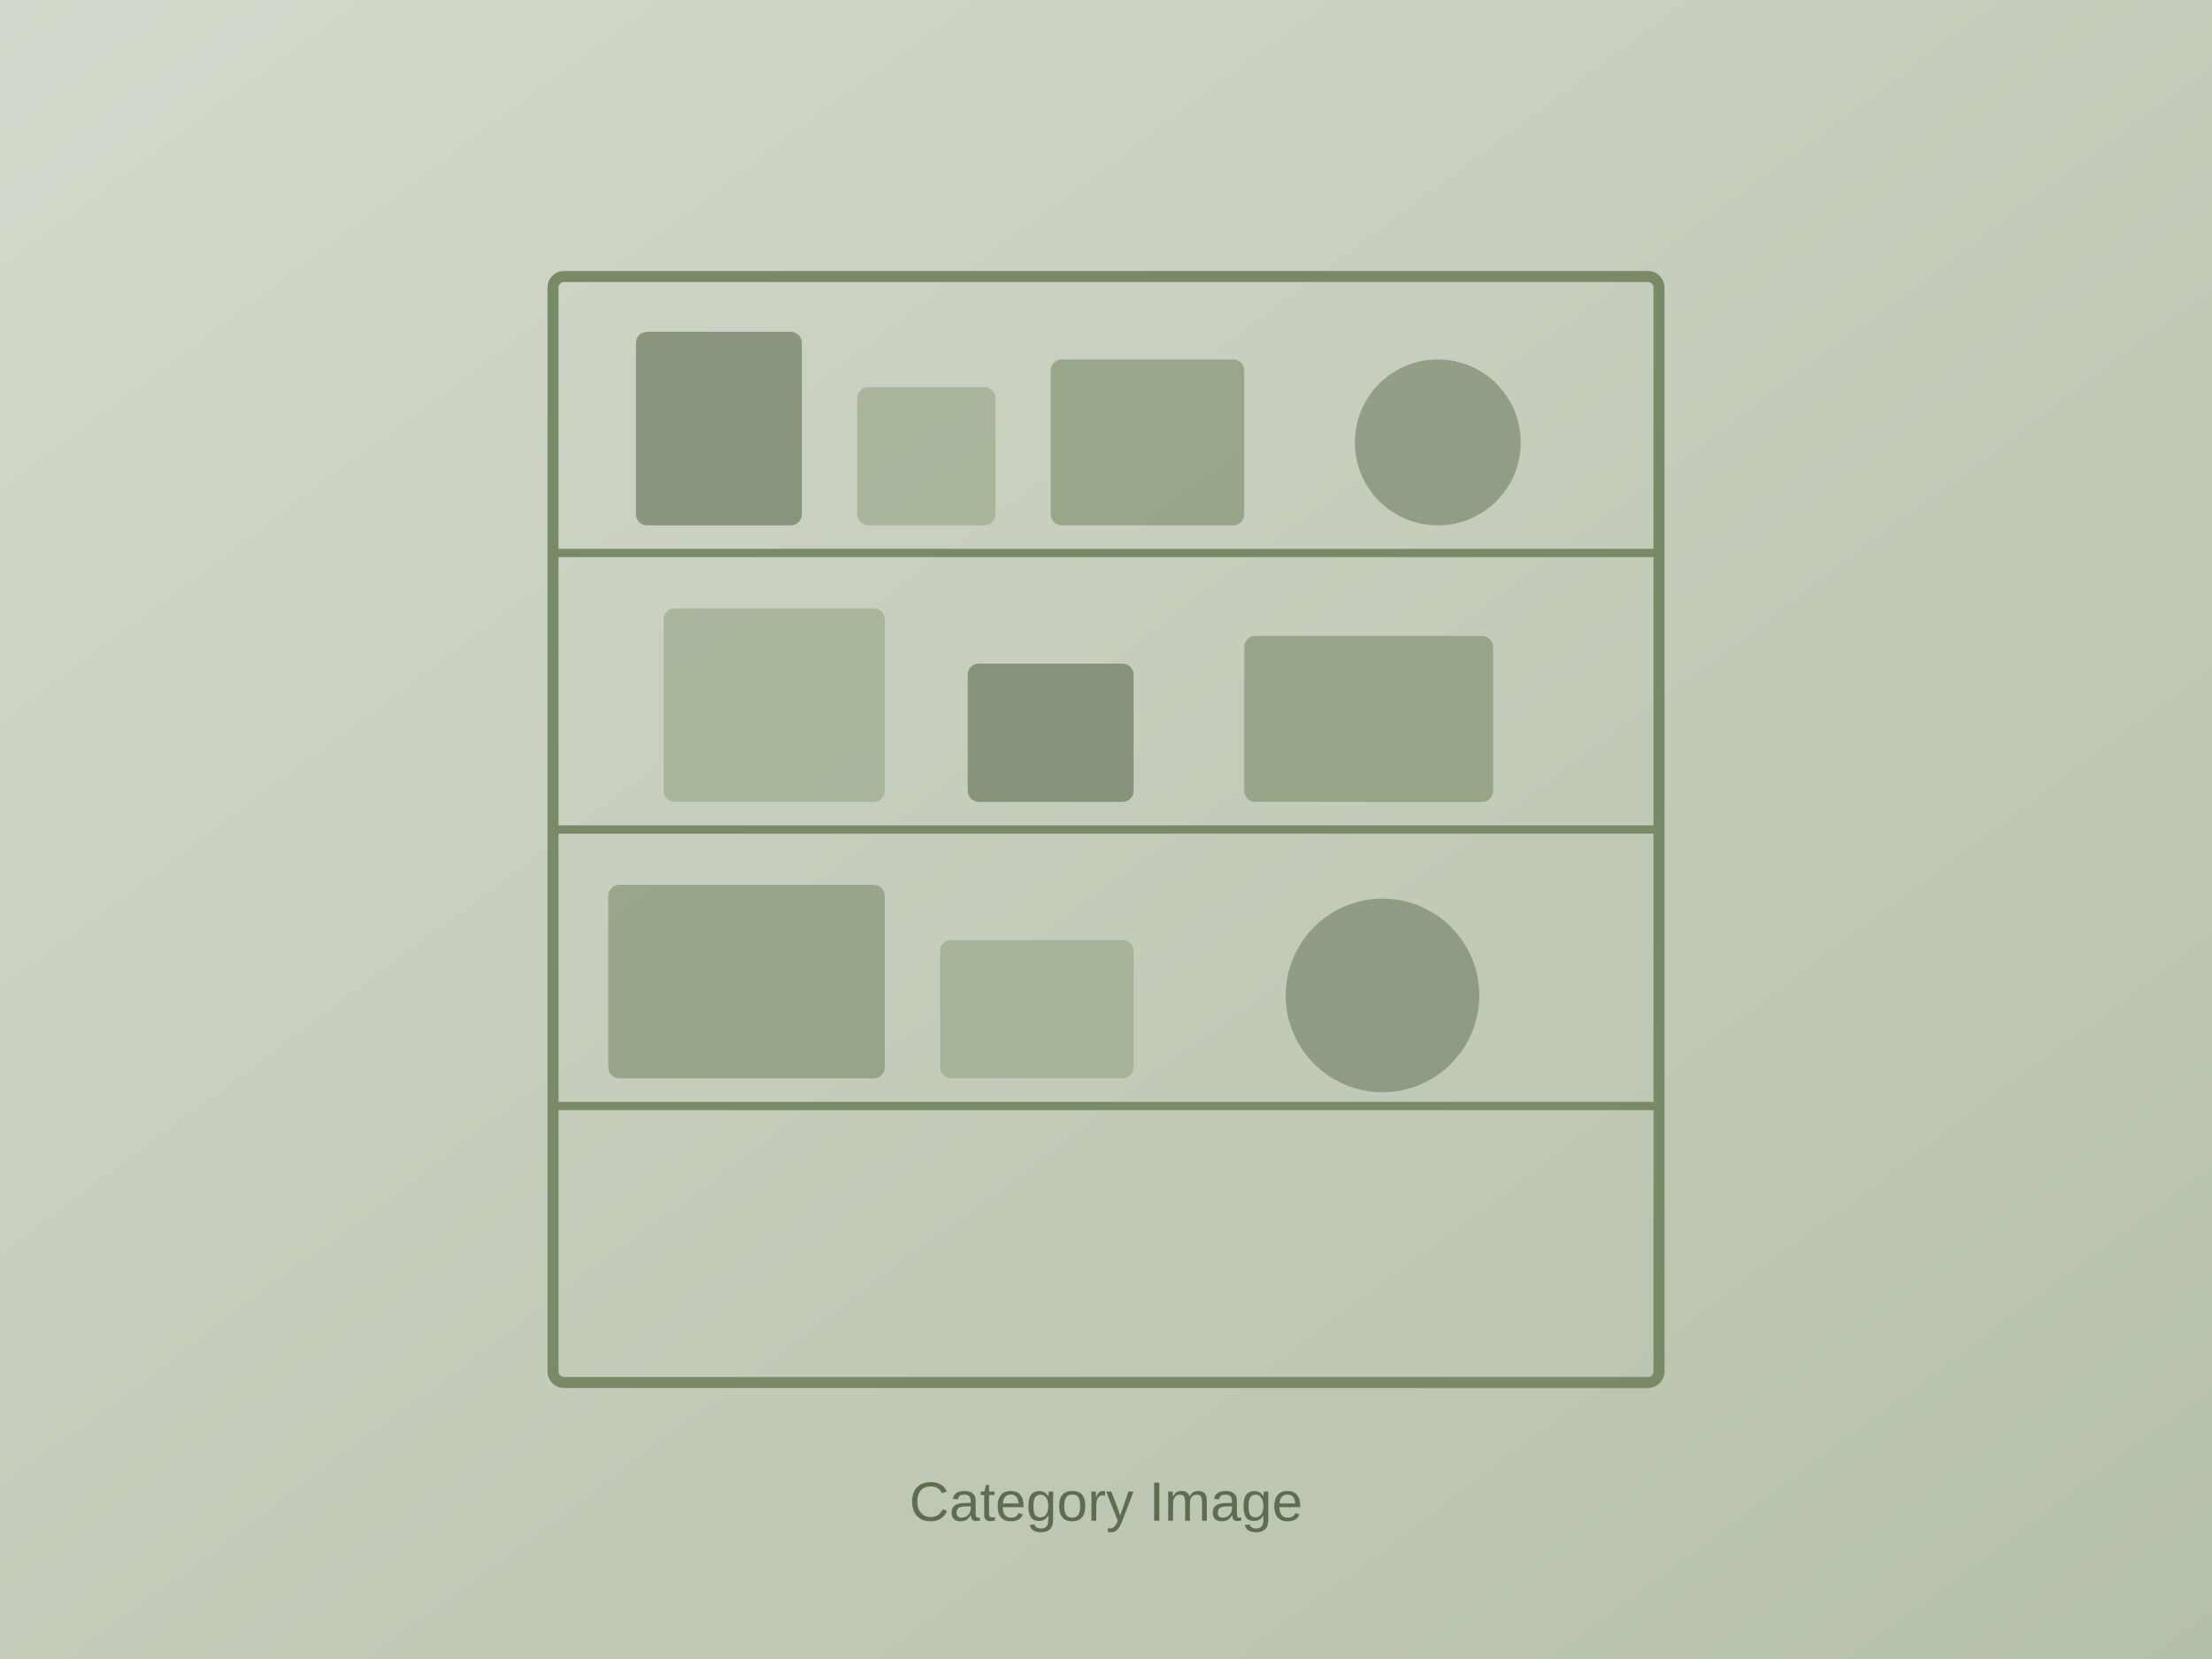
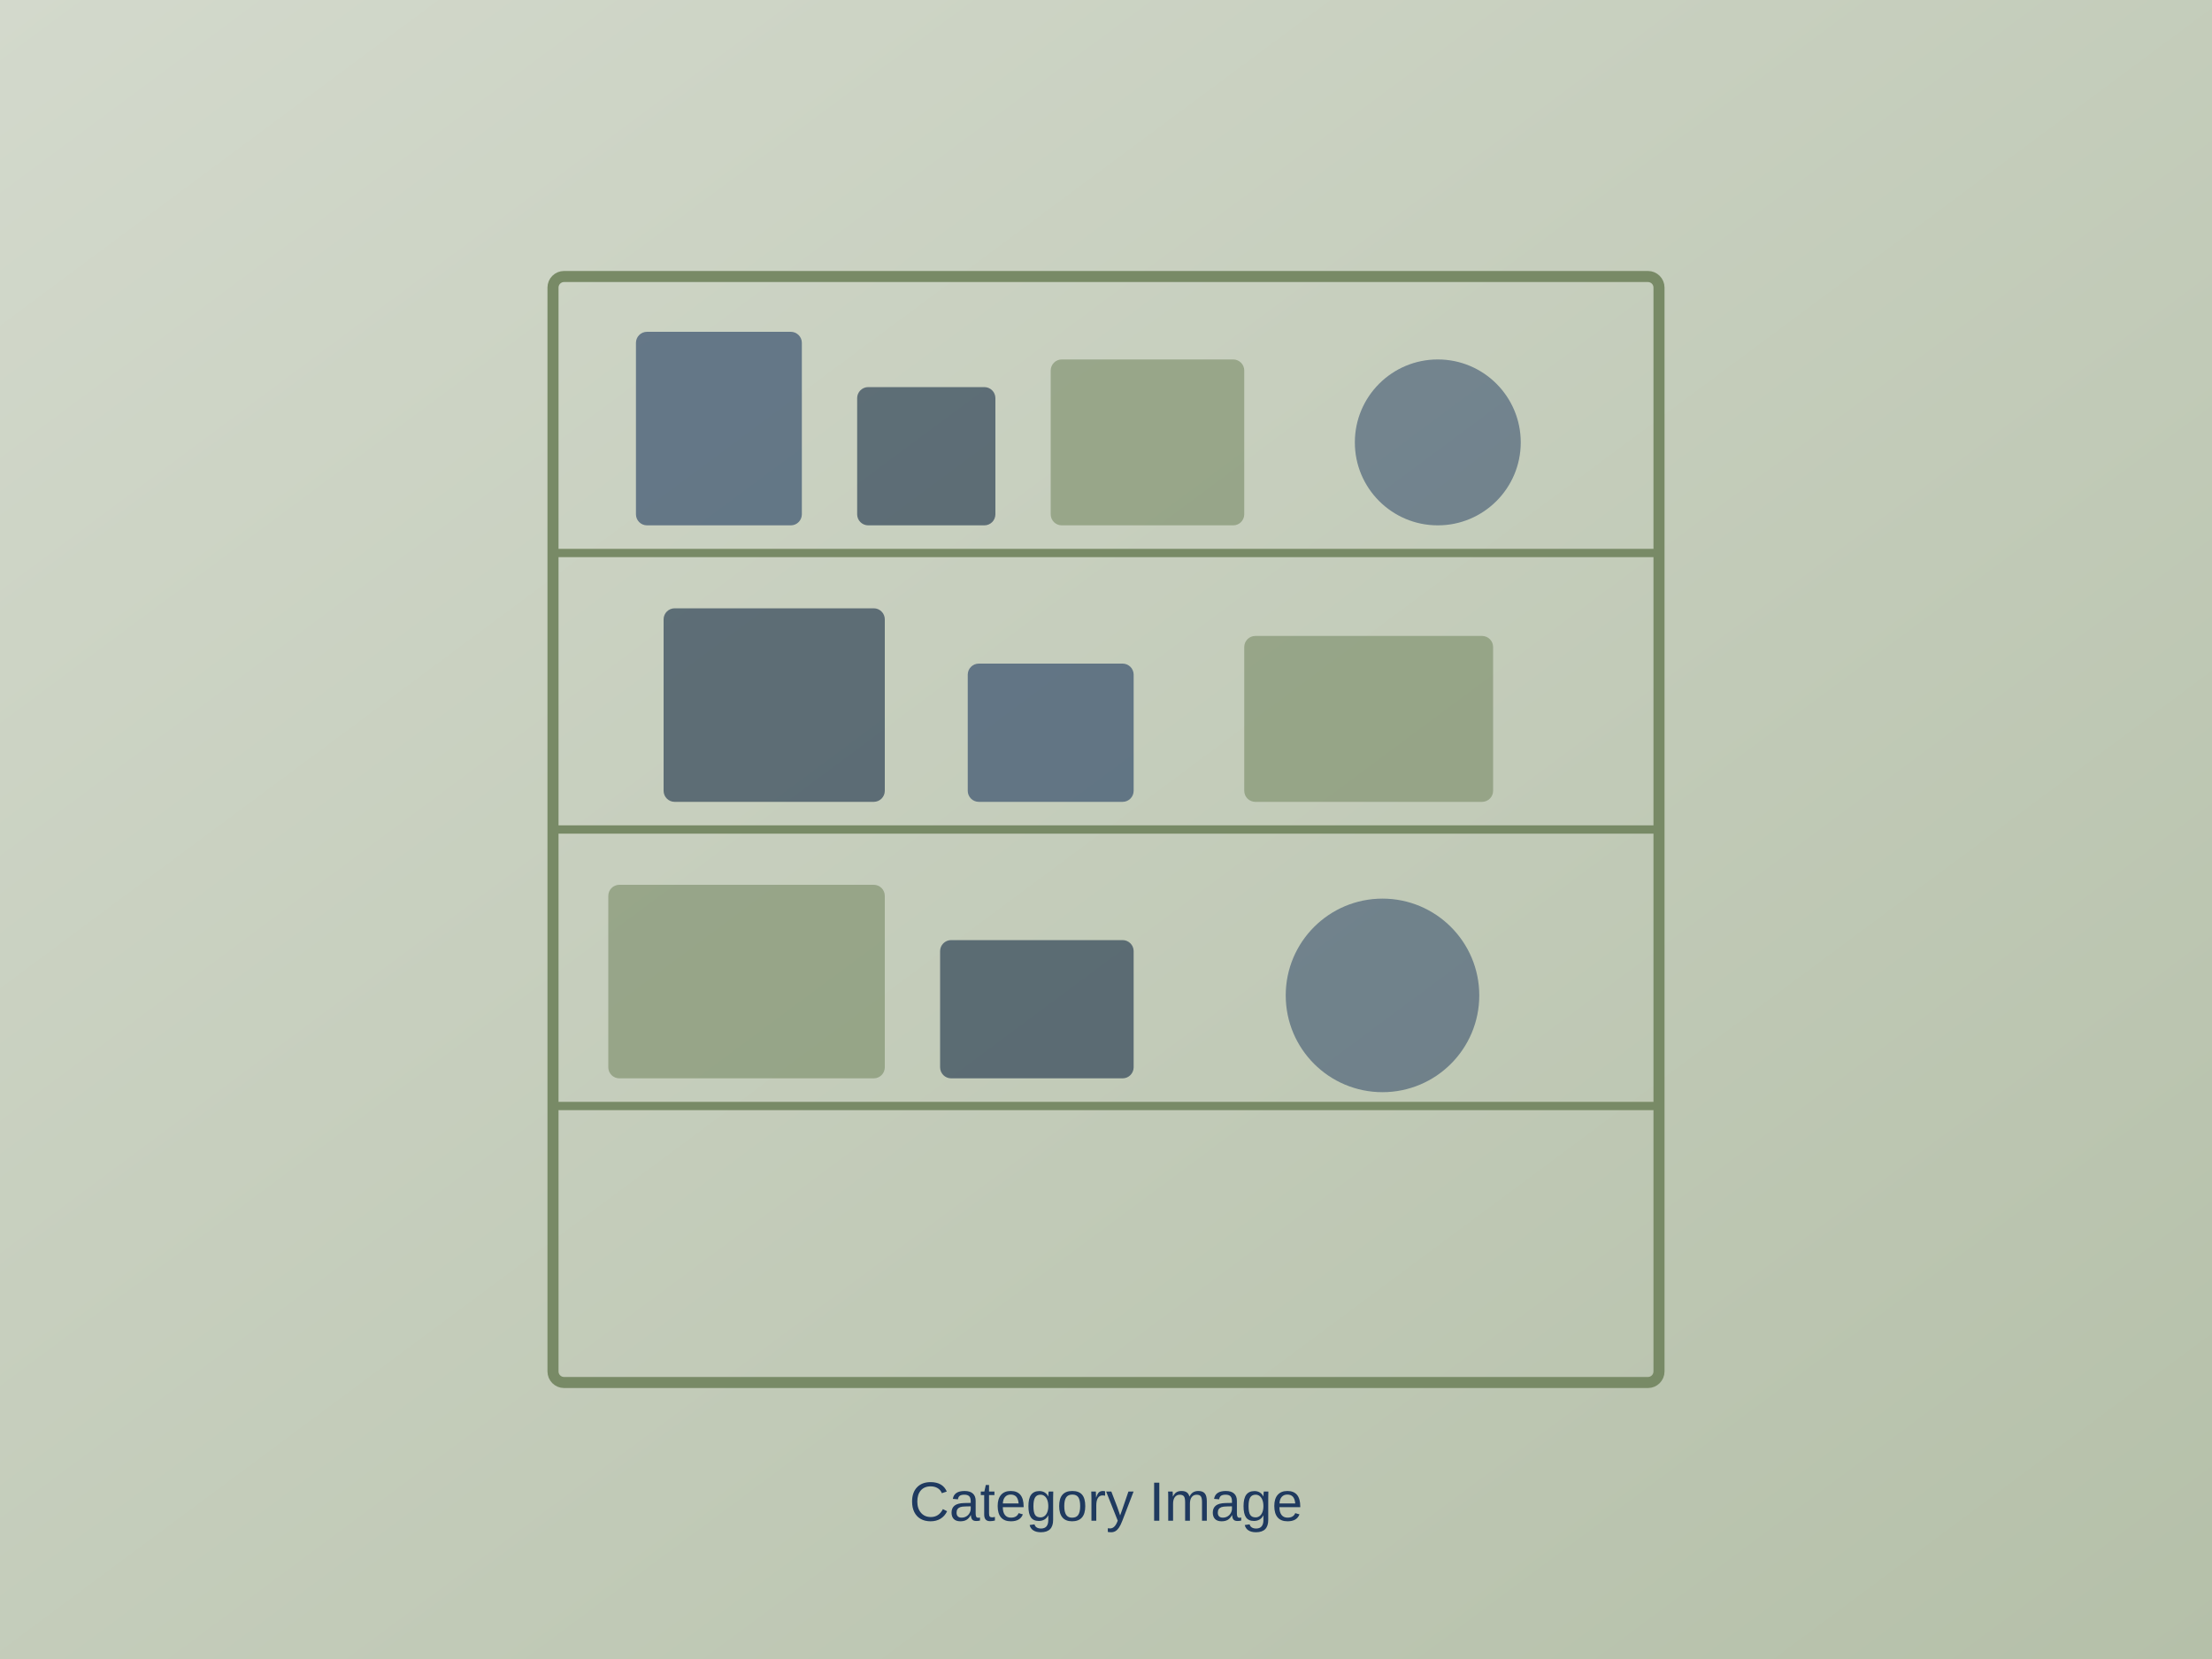
<svg xmlns="http://www.w3.org/2000/svg" viewBox="0 0 800 600">
  <defs>
    <linearGradient id="catGrad" x1="0%" y1="0%" x2="100%" y2="100%">
      <stop offset="0%" style="stop-color:#d3d9cc;stop-opacity:1" />
      <stop offset="100%" style="stop-color:#b5c0a9;stop-opacity:1" />
    </linearGradient>
  </defs>
  <rect width="800" height="600" fill="url(#catGrad)" />
  <rect x="200" y="100" width="400" height="400" rx="4" fill="none" stroke="#788a66" stroke-width="4" />
  <line x1="200" y1="200" x2="600" y2="200" stroke="#788a66" stroke-width="3" />
  <line x1="200" y1="300" x2="600" y2="300" stroke="#788a66" stroke-width="3" />
  <line x1="200" y1="400" x2="600" y2="400" stroke="#788a66" stroke-width="3" />
-   <rect x="230" y="120" width="60" height="70" rx="4" fill="#5e6d50" opacity="0.6" />
-   <rect x="310" y="140" width="50" height="50" rx="4" fill="#95a383" opacity="0.6" />
+   <rect x="230" y="120" width="60" height="70" rx="4" fill="#1F3A5F" opacity="0.6" />
+   <rect x="310" y="140" width="50" height="50" rx="4" fill="#162B45" opacity="0.6" />
  <rect x="380" y="130" width="70" height="60" rx="4" fill="#788a66" opacity="0.6" />
-   <circle cx="520" cy="160" r="30" fill="#5e6d50" opacity="0.5" />
-   <rect x="240" y="220" width="80" height="70" rx="4" fill="#95a383" opacity="0.6" />
-   <rect x="350" y="240" width="60" height="50" rx="4" fill="#5e6d50" opacity="0.6" />
+   <circle cx="520" cy="160" r="30" fill="#1F3A5F" opacity="0.5" />
+   <rect x="240" y="220" width="80" height="70" rx="4" fill="#162B45" opacity="0.6" />
+   <rect x="350" y="240" width="60" height="50" rx="4" fill="#1F3A5F" opacity="0.6" />
  <rect x="450" y="230" width="90" height="60" rx="4" fill="#788a66" opacity="0.6" />
  <rect x="220" y="320" width="100" height="70" rx="4" fill="#788a66" opacity="0.6" />
-   <rect x="340" y="340" width="70" height="50" rx="4" fill="#95a383" opacity="0.6" />
-   <circle cx="500" cy="360" r="35" fill="#5e6d50" opacity="0.5" />
-   <text x="400" y="550" font-family="Arial, sans-serif" font-size="20" fill="#5e6d50" text-anchor="middle">Category Image</text>
+   <rect x="340" y="340" width="70" height="50" rx="4" fill="#162B45" opacity="0.6" />
+   <circle cx="500" cy="360" r="35" fill="#1F3A5F" opacity="0.5" />
+   <text x="400" y="550" font-family="Arial, sans-serif" font-size="20" fill="#1F3A5F" text-anchor="middle">Category Image</text>
</svg>
